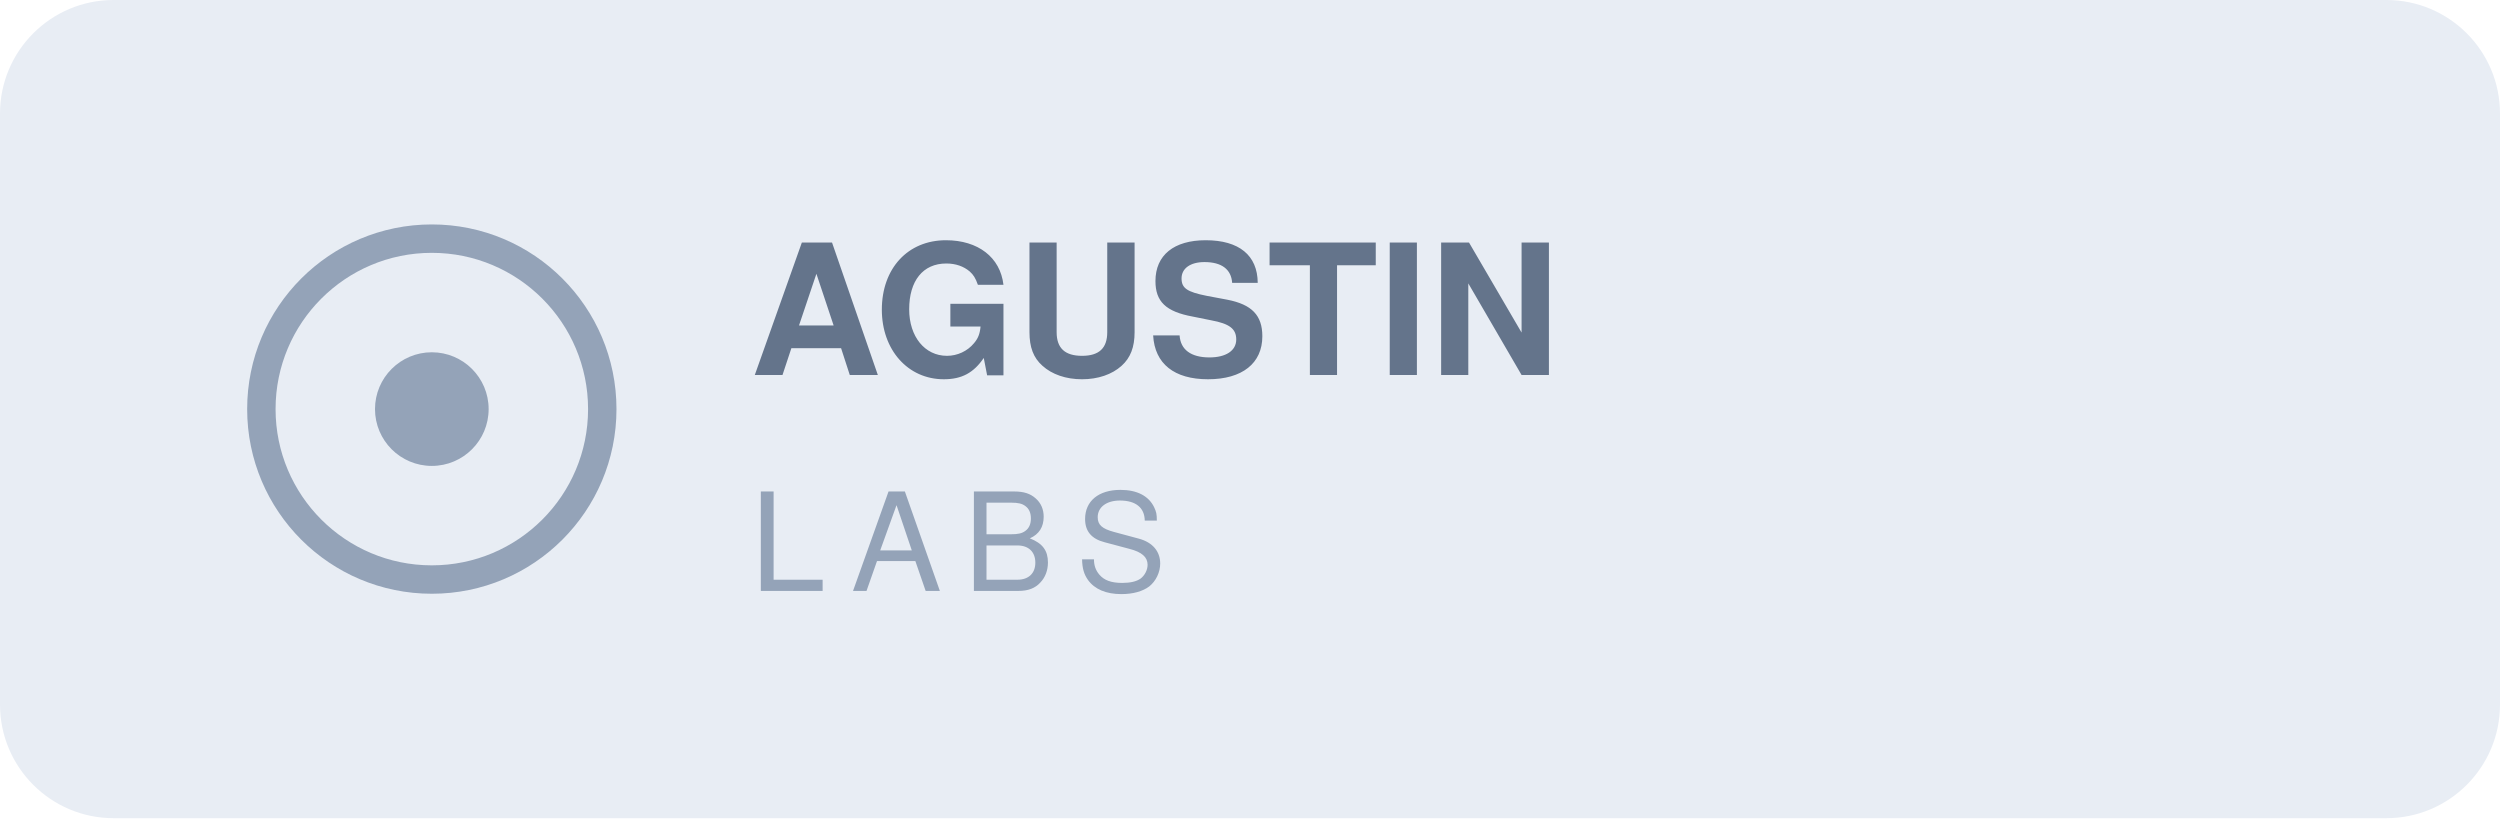
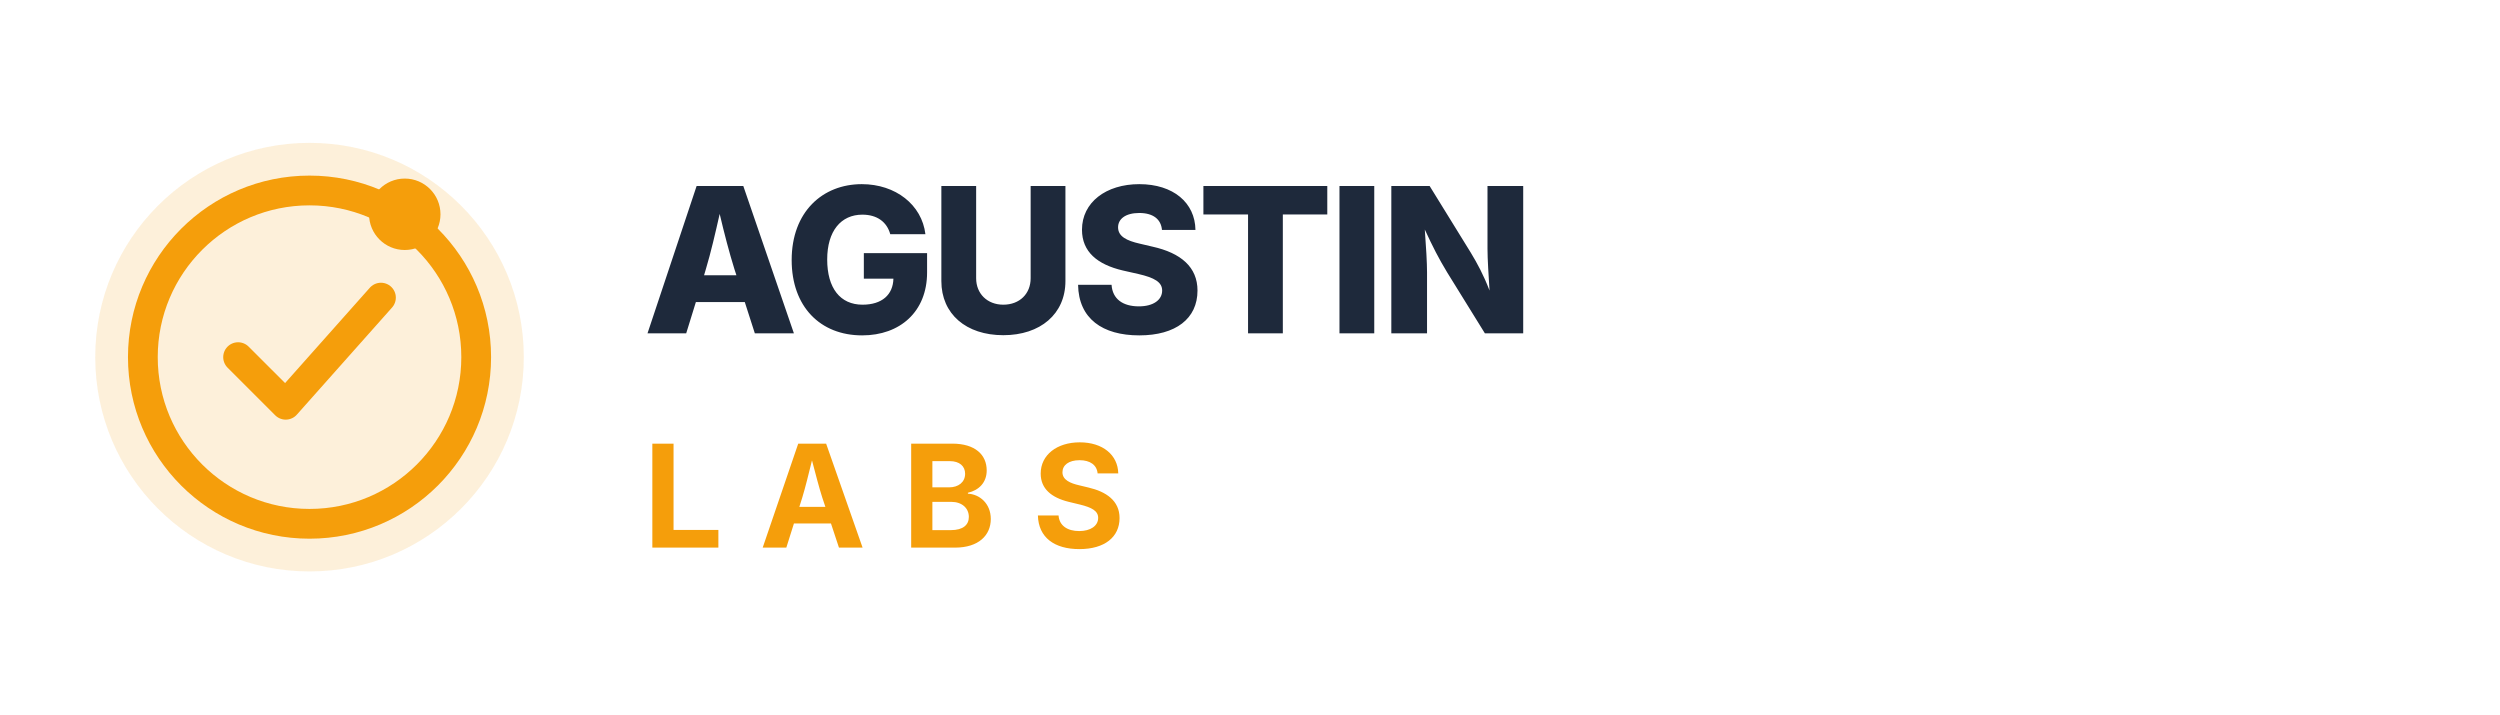
- <svg xmlns="http://www.w3.org/2000/svg" viewBox="0 0 220 72" role="img" aria-label="AGUSTIN LABS placeholder logo">
-   <rect width="220" height="72" rx="10" fill="#E8EDF4" />
-   <circle cx="38" cy="36" r="15" fill="none" stroke="#94A3B8" stroke-width="2.5" />
-   <circle cx="38" cy="36" r="5" fill="#94A3B8" />
-   <text x="66" y="33" font-family="Segoe UI, Helvetica, Arial, sans-serif" font-size="16" font-weight="700" fill="#64748B">AGUSTIN</text>
-   <text x="66" y="52" font-family="Segoe UI, Helvetica, Arial, sans-serif" font-size="12" letter-spacing="2" fill="#94A3B8">LABS</text>
+ <svg xmlns="http://www.w3.org/2000/svg" viewBox="0 0 210 60" fill="none" role="img" aria-label="Agustin Labs">
+   <circle cx="26" cy="30" r="18" fill="#F59E0B" fill-opacity="0.15" />
+   <circle cx="26" cy="30" r="14" stroke="#F59E0B" stroke-width="2.5" />
+   <path d="M20 30L24 34L32 25" stroke="#F59E0B" stroke-width="2.5" stroke-linecap="round" stroke-linejoin="round" />
+   <circle cx="34" cy="18" r="3" fill="#F59E0B" />
+   <text x="54" y="28" font-family="system-ui, -apple-system, sans-serif" font-size="17" font-weight="800" letter-spacing="-0.5" fill="#1E293B">AGUSTIN</text>
+   <text x="54" y="46" font-family="system-ui, -apple-system, sans-serif" font-size="12" font-weight="700" letter-spacing="3" fill="#F59E0B">LABS</text>
</svg>
